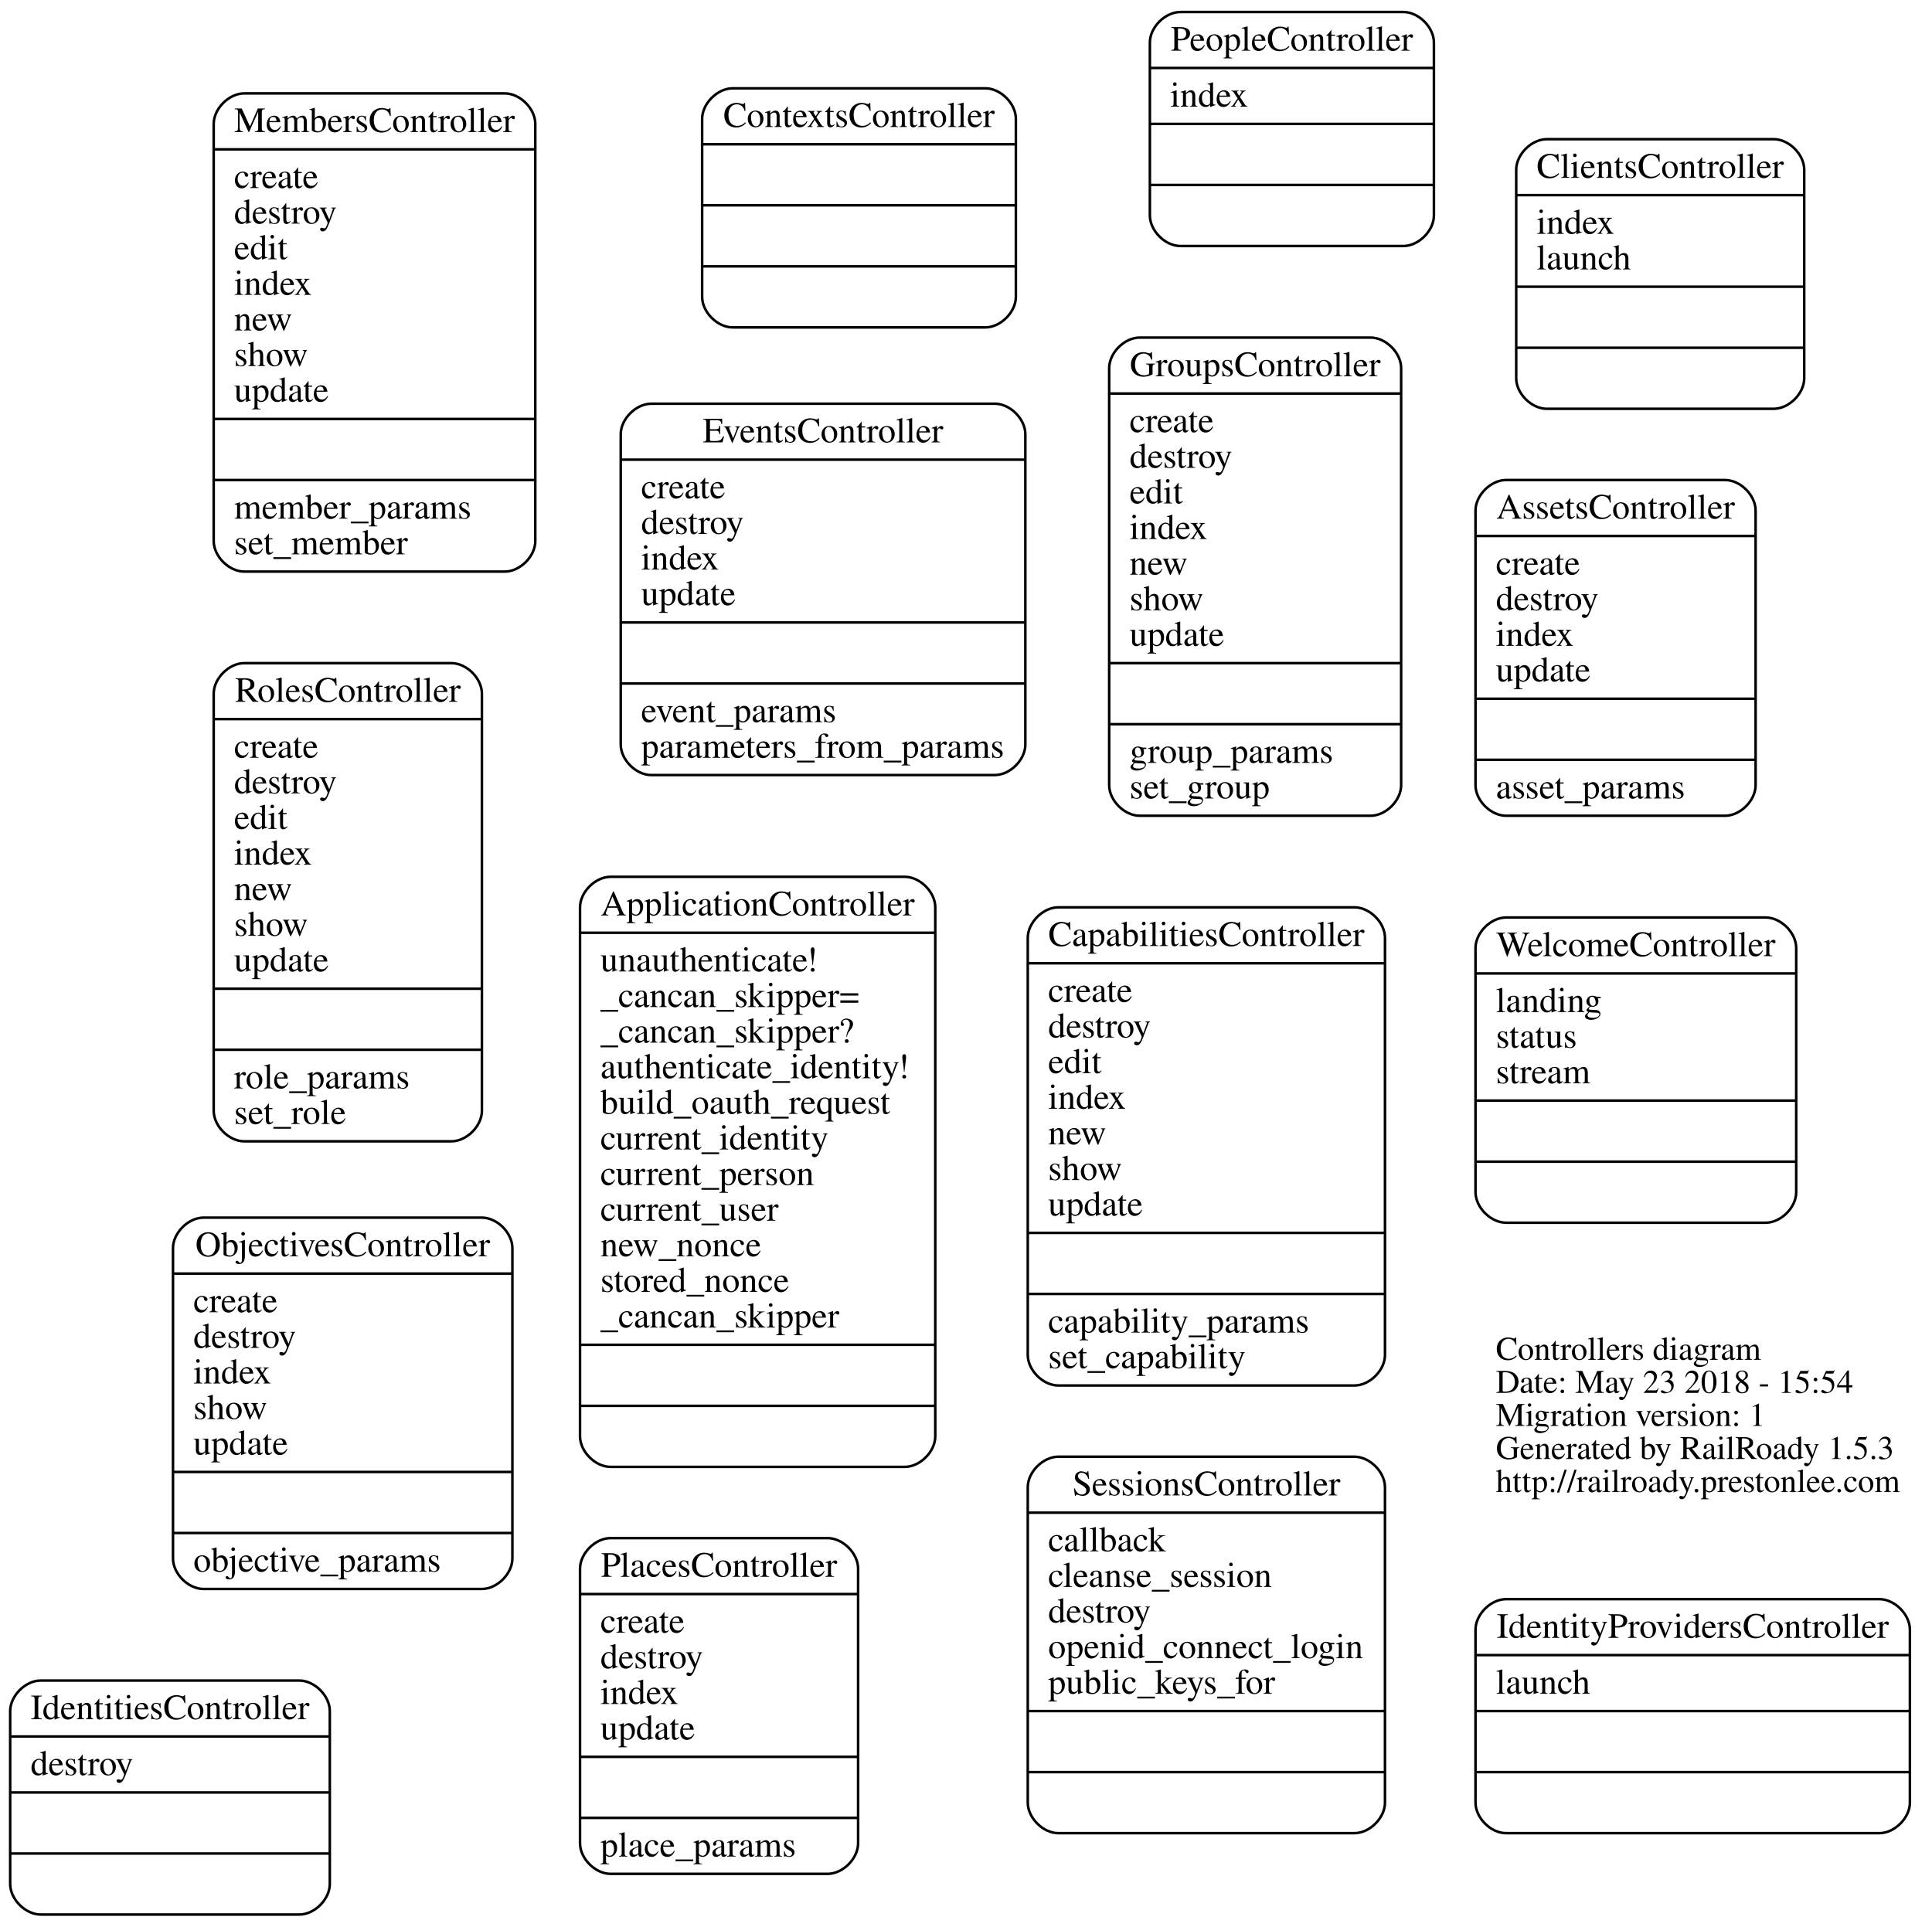
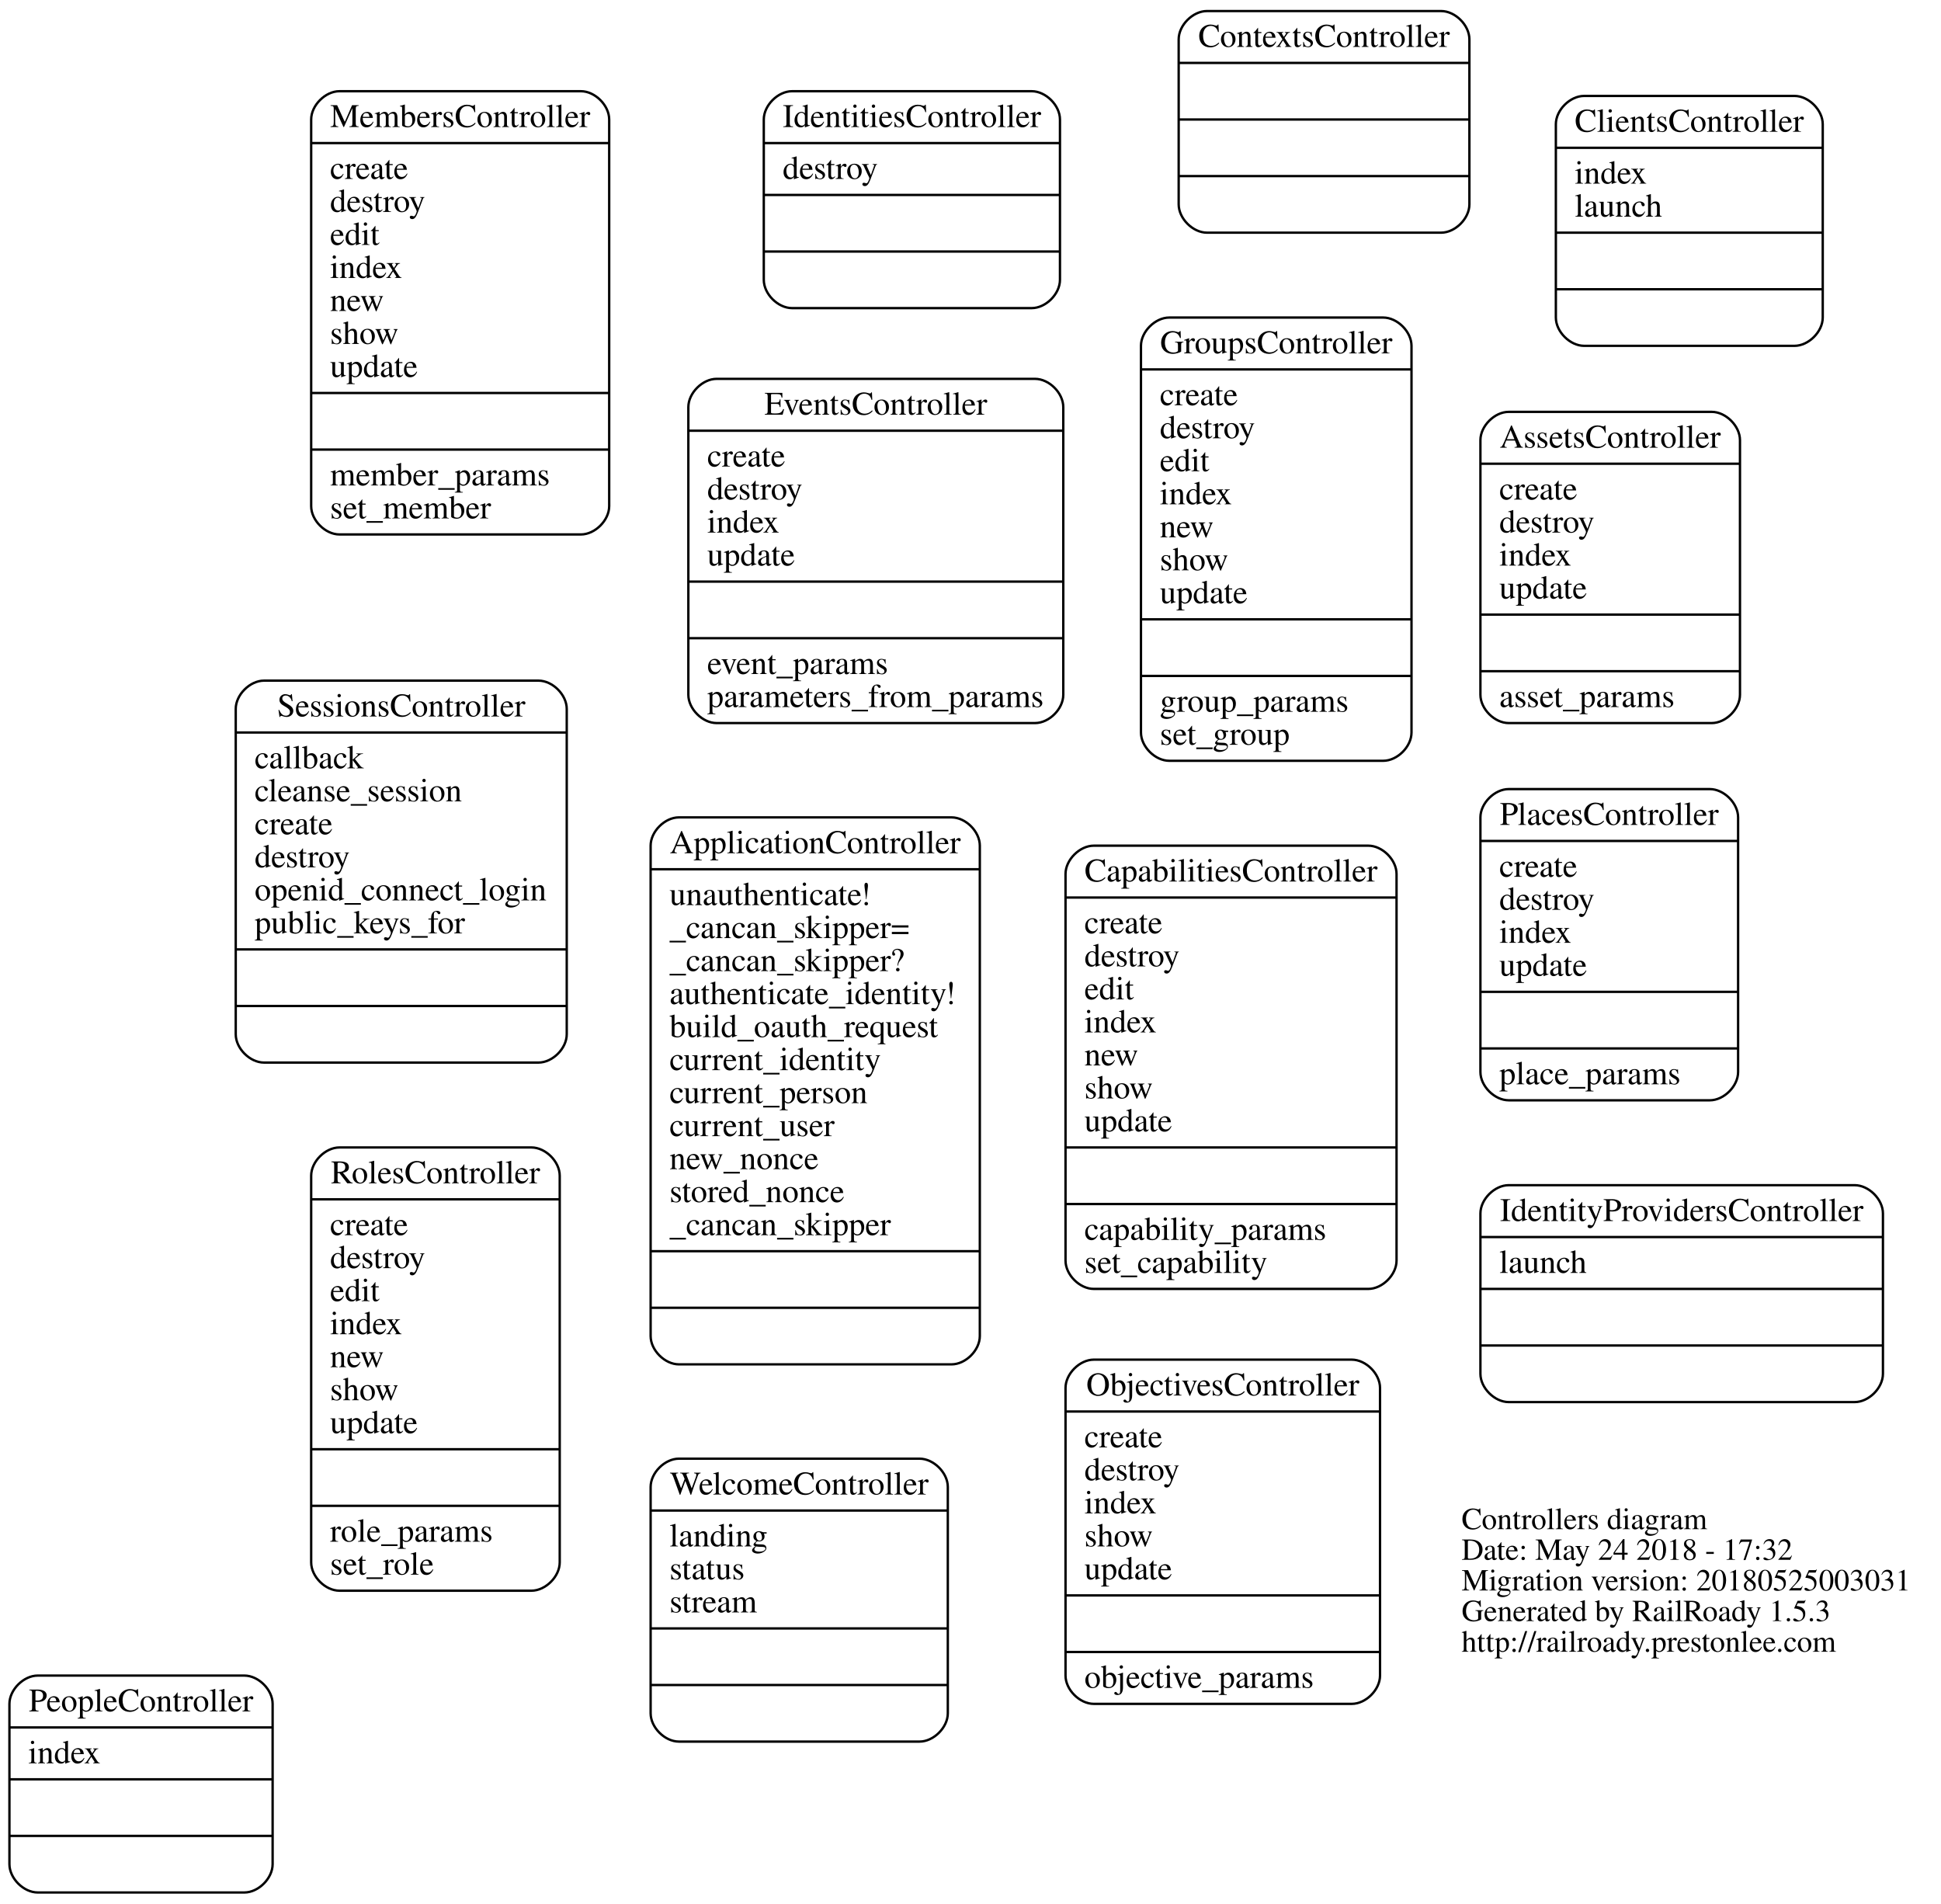
- <svg xmlns="http://www.w3.org/2000/svg" width="759pt" height="757pt" viewBox="0.00 0.00 759.44 757.00">
-   <g id="graph0" class="graph" transform="scale(1 1) rotate(0) translate(4 753)">
-     <polygon fill="transparent" stroke="transparent" points="-4,4 -4,-753 755.44,-753 755.44,4 -4,4" />
+ <svg xmlns="http://www.w3.org/2000/svg" width="823pt" height="807pt" viewBox="0.00 0.00 823.38 807.00">
+   <g id="graph0" class="graph" transform="scale(1 1) rotate(0) translate(4 803)">
+     <polygon fill="transparent" stroke="transparent" points="-4,4 -4,-803 819.375,-803 819.375,4 -4,4" />
    <g id="node1" class="node">
-       <text text-anchor="start" x="584" y="-218.6" font-family="Times,serif" font-size="13.00" fill="#000000">Controllers diagram</text>
-       <text text-anchor="start" x="584" y="-205.6" font-family="Times,serif" font-size="13.00" fill="#000000">Date: May 23 2018 - 15:54</text>
-       <text text-anchor="start" x="584" y="-192.6" font-family="Times,serif" font-size="13.00" fill="#000000">Migration version: 1</text>
-       <text text-anchor="start" x="584" y="-179.6" font-family="Times,serif" font-size="13.00" fill="#000000">Generated by RailRoady 1.5.3</text>
-       <text text-anchor="start" x="584" y="-166.6" font-family="Times,serif" font-size="13.00" fill="#000000">http://railroady.prestonlee.com</text>
+       <text text-anchor="start" x="616" y="-154.6" font-family="Times,serif" font-size="13.00" fill="#000000">Controllers diagram</text>
+       <text text-anchor="start" x="616" y="-141.6" font-family="Times,serif" font-size="13.00" fill="#000000">Date: May 24 2018 - 17:32</text>
+       <text text-anchor="start" x="616" y="-128.6" font-family="Times,serif" font-size="13.00" fill="#000000">Migration version: 20180525003031</text>
+       <text text-anchor="start" x="616" y="-115.6" font-family="Times,serif" font-size="13.00" fill="#000000">Generated by RailRoady 1.5.3</text>
+       <text text-anchor="start" x="616" y="-102.6" font-family="Times,serif" font-size="13.00" fill="#000000">http://railroady.prestonlee.com</text>
    </g>
    <g id="node2" class="node">
-       <path fill="none" stroke="#000000" d="M236,-176.5C236,-176.5 351.642,-176.5 351.642,-176.5 357.642,-176.5 363.642,-182.5 363.642,-188.5 363.642,-188.5 363.642,-396.5 363.642,-396.5 363.642,-402.5 357.642,-408.5 351.642,-408.5 351.642,-408.5 236,-408.5 236,-408.5 230,-408.5 224,-402.5 224,-396.5 224,-396.5 224,-188.5 224,-188.5 224,-182.5 230,-176.5 236,-176.5" />
-       <text text-anchor="middle" x="293.821" y="-393.3" font-family="Times,serif" font-size="14.00" fill="#000000">ApplicationController</text>
-       <polyline fill="none" stroke="#000000" points="224,-386.5 363.642,-386.5 " />
-       <text text-anchor="start" x="232" y="-371.3" font-family="Times,serif" font-size="14.00" fill="#000000">unauthenticate!</text>
-       <text text-anchor="start" x="232" y="-357.3" font-family="Times,serif" font-size="14.00" fill="#000000">_cancan_skipper=</text>
-       <text text-anchor="start" x="232" y="-343.3" font-family="Times,serif" font-size="14.00" fill="#000000">_cancan_skipper?</text>
-       <text text-anchor="start" x="232" y="-329.3" font-family="Times,serif" font-size="14.00" fill="#000000">authenticate_identity!</text>
-       <text text-anchor="start" x="232" y="-315.3" font-family="Times,serif" font-size="14.00" fill="#000000">build_oauth_request</text>
-       <text text-anchor="start" x="232" y="-301.3" font-family="Times,serif" font-size="14.00" fill="#000000">current_identity</text>
-       <text text-anchor="start" x="232" y="-287.3" font-family="Times,serif" font-size="14.00" fill="#000000">current_person</text>
-       <text text-anchor="start" x="232" y="-273.3" font-family="Times,serif" font-size="14.00" fill="#000000">current_user</text>
-       <text text-anchor="start" x="232" y="-259.3" font-family="Times,serif" font-size="14.00" fill="#000000">new_nonce</text>
-       <text text-anchor="start" x="232" y="-245.3" font-family="Times,serif" font-size="14.00" fill="#000000">stored_nonce</text>
-       <text text-anchor="start" x="232" y="-231.3" font-family="Times,serif" font-size="14.00" fill="#000000">_cancan_skipper</text>
-       <polyline fill="none" stroke="#000000" points="224,-224.5 363.642,-224.5 " />
-       <polyline fill="none" stroke="#000000" points="224,-200.5 363.642,-200.5 " />
+       <path fill="none" stroke="#000000" d="M284,-224.5C284,-224.5 399.642,-224.5 399.642,-224.5 405.642,-224.5 411.642,-230.5 411.642,-236.5 411.642,-236.5 411.642,-444.5 411.642,-444.5 411.642,-450.5 405.642,-456.5 399.642,-456.5 399.642,-456.5 284,-456.5 284,-456.5 278,-456.5 272,-450.5 272,-444.5 272,-444.5 272,-236.5 272,-236.5 272,-230.5 278,-224.5 284,-224.5" />
+       <text text-anchor="middle" x="341.821" y="-441.3" font-family="Times,serif" font-size="14.00" fill="#000000">ApplicationController</text>
+       <polyline fill="none" stroke="#000000" points="272,-434.5 411.642,-434.5 " />
+       <text text-anchor="start" x="280" y="-419.3" font-family="Times,serif" font-size="14.00" fill="#000000">unauthenticate!</text>
+       <text text-anchor="start" x="280" y="-405.3" font-family="Times,serif" font-size="14.00" fill="#000000">_cancan_skipper=</text>
+       <text text-anchor="start" x="280" y="-391.3" font-family="Times,serif" font-size="14.00" fill="#000000">_cancan_skipper?</text>
+       <text text-anchor="start" x="280" y="-377.3" font-family="Times,serif" font-size="14.00" fill="#000000">authenticate_identity!</text>
+       <text text-anchor="start" x="280" y="-363.3" font-family="Times,serif" font-size="14.00" fill="#000000">build_oauth_request</text>
+       <text text-anchor="start" x="280" y="-349.3" font-family="Times,serif" font-size="14.00" fill="#000000">current_identity</text>
+       <text text-anchor="start" x="280" y="-335.3" font-family="Times,serif" font-size="14.00" fill="#000000">current_person</text>
+       <text text-anchor="start" x="280" y="-321.3" font-family="Times,serif" font-size="14.00" fill="#000000">current_user</text>
+       <text text-anchor="start" x="280" y="-307.3" font-family="Times,serif" font-size="14.00" fill="#000000">new_nonce</text>
+       <text text-anchor="start" x="280" y="-293.3" font-family="Times,serif" font-size="14.00" fill="#000000">stored_nonce</text>
+       <text text-anchor="start" x="280" y="-279.3" font-family="Times,serif" font-size="14.00" fill="#000000">_cancan_skipper</text>
+       <polyline fill="none" stroke="#000000" points="272,-272.5 411.642,-272.5 " />
+       <polyline fill="none" stroke="#000000" points="272,-248.5 411.642,-248.5 " />
    </g>
    <g id="node3" class="node">
-       <path fill="none" stroke="#000000" d="M252,-448.5C252,-448.5 387.049,-448.5 387.049,-448.5 393.049,-448.5 399.049,-454.5 399.049,-460.5 399.049,-460.5 399.049,-582.5 399.049,-582.5 399.049,-588.5 393.049,-594.5 387.049,-594.5 387.049,-594.5 252,-594.5 252,-594.5 246,-594.5 240,-588.5 240,-582.5 240,-582.5 240,-460.5 240,-460.5 240,-454.5 246,-448.5 252,-448.5" />
-       <text text-anchor="middle" x="319.524" y="-579.3" font-family="Times,serif" font-size="14.00" fill="#000000">EventsController</text>
-       <polyline fill="none" stroke="#000000" points="240,-572.5 399.049,-572.5 " />
-       <text text-anchor="start" x="248" y="-557.3" font-family="Times,serif" font-size="14.00" fill="#000000">create</text>
-       <text text-anchor="start" x="248" y="-543.3" font-family="Times,serif" font-size="14.00" fill="#000000">destroy</text>
-       <text text-anchor="start" x="248" y="-529.3" font-family="Times,serif" font-size="14.00" fill="#000000">index</text>
-       <text text-anchor="start" x="248" y="-515.3" font-family="Times,serif" font-size="14.00" fill="#000000">update</text>
-       <polyline fill="none" stroke="#000000" points="240,-508.5 399.049,-508.5 " />
-       <polyline fill="none" stroke="#000000" points="240,-484.5 399.049,-484.5 " />
-       <text text-anchor="start" x="248" y="-469.3" font-family="Times,serif" font-size="14.00" fill="#000000">event_params</text>
-       <text text-anchor="start" x="248" y="-455.3" font-family="Times,serif" font-size="14.00" fill="#000000">parameters_from_params</text>
+       <path fill="none" stroke="#000000" d="M300,-496.5C300,-496.5 435.049,-496.5 435.049,-496.5 441.049,-496.5 447.049,-502.5 447.049,-508.5 447.049,-508.5 447.049,-630.5 447.049,-630.5 447.049,-636.5 441.049,-642.5 435.049,-642.5 435.049,-642.5 300,-642.5 300,-642.5 294,-642.5 288,-636.5 288,-630.5 288,-630.5 288,-508.5 288,-508.5 288,-502.5 294,-496.5 300,-496.5" />
+       <text text-anchor="middle" x="367.524" y="-627.3" font-family="Times,serif" font-size="14.00" fill="#000000">EventsController</text>
+       <polyline fill="none" stroke="#000000" points="288,-620.5 447.049,-620.5 " />
+       <text text-anchor="start" x="296" y="-605.3" font-family="Times,serif" font-size="14.00" fill="#000000">create</text>
+       <text text-anchor="start" x="296" y="-591.3" font-family="Times,serif" font-size="14.00" fill="#000000">destroy</text>
+       <text text-anchor="start" x="296" y="-577.3" font-family="Times,serif" font-size="14.00" fill="#000000">index</text>
+       <text text-anchor="start" x="296" y="-563.3" font-family="Times,serif" font-size="14.00" fill="#000000">update</text>
+       <polyline fill="none" stroke="#000000" points="288,-556.5 447.049,-556.5 " />
+       <polyline fill="none" stroke="#000000" points="288,-532.5 447.049,-532.5 " />
+       <text text-anchor="start" x="296" y="-517.3" font-family="Times,serif" font-size="14.00" fill="#000000">event_params</text>
+       <text text-anchor="start" x="296" y="-503.3" font-family="Times,serif" font-size="14.00" fill="#000000">parameters_from_params</text>
    </g>
    <g id="node4" class="node">
-       <path fill="none" stroke="#000000" d="M460,-656.5C460,-656.5 547.648,-656.5 547.648,-656.5 553.648,-656.5 559.648,-662.5 559.648,-668.5 559.648,-668.5 559.648,-736.5 559.648,-736.5 559.648,-742.5 553.648,-748.5 547.648,-748.5 547.648,-748.5 460,-748.5 460,-748.5 454,-748.5 448,-742.5 448,-736.5 448,-736.5 448,-668.5 448,-668.5 448,-662.5 454,-656.5 460,-656.5" />
-       <text text-anchor="middle" x="503.824" y="-733.3" font-family="Times,serif" font-size="14.00" fill="#000000">PeopleController</text>
-       <polyline fill="none" stroke="#000000" points="448,-726.5 559.648,-726.5 " />
-       <text text-anchor="start" x="456" y="-711.3" font-family="Times,serif" font-size="14.00" fill="#000000">index</text>
-       <polyline fill="none" stroke="#000000" points="448,-704.5 559.648,-704.5 " />
-       <polyline fill="none" stroke="#000000" points="448,-680.5 559.648,-680.5 " />
+       <path fill="none" stroke="#000000" d="M12,-.5C12,-.5 99.648,-.5 99.648,-.5 105.648,-.5 111.648,-6.5 111.648,-12.5 111.648,-12.5 111.648,-80.5 111.648,-80.5 111.648,-86.5 105.648,-92.5 99.648,-92.5 99.648,-92.5 12,-92.5 12,-92.5 6,-92.5 0,-86.5 0,-80.5 0,-80.5 0,-12.5 0,-12.5 0,-6.5 6,-.5 12,-.5" />
+       <text text-anchor="middle" x="55.824" y="-77.3" font-family="Times,serif" font-size="14.00" fill="#000000">PeopleController</text>
+       <polyline fill="none" stroke="#000000" points="0,-70.5 111.648,-70.5 " />
+       <text text-anchor="start" x="8" y="-55.3" font-family="Times,serif" font-size="14.00" fill="#000000">index</text>
+       <polyline fill="none" stroke="#000000" points="0,-48.5 111.648,-48.5 " />
+       <polyline fill="none" stroke="#000000" points="0,-24.5 111.648,-24.5 " />
    </g>
    <g id="node5" class="node">
-       <path fill="none" stroke="#000000" d="M604,-592.5C604,-592.5 693.214,-592.5 693.214,-592.5 699.214,-592.5 705.214,-598.5 705.214,-604.5 705.214,-604.5 705.214,-686.5 705.214,-686.5 705.214,-692.5 699.214,-698.5 693.214,-698.5 693.214,-698.5 604,-698.5 604,-698.5 598,-698.5 592,-692.5 592,-686.5 592,-686.5 592,-604.5 592,-604.5 592,-598.5 598,-592.5 604,-592.5" />
-       <text text-anchor="middle" x="648.607" y="-683.3" font-family="Times,serif" font-size="14.00" fill="#000000">ClientsController</text>
-       <polyline fill="none" stroke="#000000" points="592,-676.5 705.214,-676.5 " />
-       <text text-anchor="start" x="600" y="-661.3" font-family="Times,serif" font-size="14.00" fill="#000000">index</text>
-       <text text-anchor="start" x="600" y="-647.3" font-family="Times,serif" font-size="14.00" fill="#000000">launch</text>
-       <polyline fill="none" stroke="#000000" points="592,-640.5 705.214,-640.5 " />
-       <polyline fill="none" stroke="#000000" points="592,-616.5 705.214,-616.5 " />
+       <path fill="none" stroke="#000000" d="M668,-656.5C668,-656.5 757.214,-656.5 757.214,-656.5 763.214,-656.5 769.214,-662.5 769.214,-668.5 769.214,-668.5 769.214,-750.5 769.214,-750.5 769.214,-756.5 763.214,-762.5 757.214,-762.5 757.214,-762.5 668,-762.5 668,-762.5 662,-762.5 656,-756.5 656,-750.5 656,-750.5 656,-668.5 656,-668.5 656,-662.5 662,-656.5 668,-656.5" />
+       <text text-anchor="middle" x="712.607" y="-747.3" font-family="Times,serif" font-size="14.00" fill="#000000">ClientsController</text>
+       <polyline fill="none" stroke="#000000" points="656,-740.5 769.214,-740.5 " />
+       <text text-anchor="start" x="664" y="-725.3" font-family="Times,serif" font-size="14.00" fill="#000000">index</text>
+       <text text-anchor="start" x="664" y="-711.3" font-family="Times,serif" font-size="14.00" fill="#000000">launch</text>
+       <polyline fill="none" stroke="#000000" points="656,-704.5 769.214,-704.5 " />
+       <polyline fill="none" stroke="#000000" points="656,-680.5 769.214,-680.5 " />
    </g>
    <g id="node6" class="node">
-       <path fill="none" stroke="#000000" d="M284,-624.5C284,-624.5 383.324,-624.5 383.324,-624.5 389.324,-624.5 395.324,-630.5 395.324,-636.5 395.324,-636.5 395.324,-706.5 395.324,-706.5 395.324,-712.5 389.324,-718.5 383.324,-718.5 383.324,-718.5 284,-718.5 284,-718.5 278,-718.5 272,-712.5 272,-706.5 272,-706.5 272,-636.5 272,-636.5 272,-630.5 278,-624.5 284,-624.5" />
-       <text text-anchor="middle" x="333.662" y="-703.3" font-family="Times,serif" font-size="14.00" fill="#000000">ContextsController</text>
-       <polyline fill="none" stroke="#000000" points="272,-696.5 395.324,-696.5 " />
-       <polyline fill="none" stroke="#000000" points="272,-672.5 395.324,-672.5 " />
-       <polyline fill="none" stroke="#000000" points="272,-648.5 395.324,-648.5 " />
+       <path fill="none" stroke="#000000" d="M508,-704.5C508,-704.5 607.324,-704.5 607.324,-704.5 613.324,-704.5 619.324,-710.5 619.324,-716.5 619.324,-716.5 619.324,-786.5 619.324,-786.5 619.324,-792.5 613.324,-798.5 607.324,-798.5 607.324,-798.5 508,-798.5 508,-798.5 502,-798.5 496,-792.5 496,-786.5 496,-786.5 496,-716.5 496,-716.5 496,-710.5 502,-704.5 508,-704.5" />
+       <text text-anchor="middle" x="557.662" y="-783.3" font-family="Times,serif" font-size="14.00" fill="#000000">ContextsController</text>
+       <polyline fill="none" stroke="#000000" points="496,-776.5 619.324,-776.5 " />
+       <polyline fill="none" stroke="#000000" points="496,-752.5 619.324,-752.5 " />
+       <polyline fill="none" stroke="#000000" points="496,-728.5 619.324,-728.5 " />
    </g>
    <g id="node7" class="node">
-       <path fill="none" stroke="#000000" d="M76,-128.5C76,-128.5 185.414,-128.5 185.414,-128.5 191.414,-128.5 197.414,-134.5 197.414,-140.5 197.414,-140.5 197.414,-262.5 197.414,-262.5 197.414,-268.5 191.414,-274.5 185.414,-274.5 185.414,-274.5 76,-274.5 76,-274.5 70,-274.5 64,-268.5 64,-262.5 64,-262.5 64,-140.5 64,-140.5 64,-134.5 70,-128.5 76,-128.5" />
-       <text text-anchor="middle" x="130.707" y="-259.3" font-family="Times,serif" font-size="14.00" fill="#000000">ObjectivesController</text>
-       <polyline fill="none" stroke="#000000" points="64,-252.5 197.414,-252.5 " />
-       <text text-anchor="start" x="72" y="-237.3" font-family="Times,serif" font-size="14.00" fill="#000000">create</text>
-       <text text-anchor="start" x="72" y="-223.3" font-family="Times,serif" font-size="14.00" fill="#000000">destroy</text>
-       <text text-anchor="start" x="72" y="-209.3" font-family="Times,serif" font-size="14.00" fill="#000000">index</text>
-       <text text-anchor="start" x="72" y="-195.3" font-family="Times,serif" font-size="14.00" fill="#000000">show</text>
-       <text text-anchor="start" x="72" y="-181.3" font-family="Times,serif" font-size="14.00" fill="#000000">update</text>
-       <polyline fill="none" stroke="#000000" points="64,-174.5 197.414,-174.5 " />
-       <polyline fill="none" stroke="#000000" points="64,-150.5 197.414,-150.5 " />
-       <text text-anchor="start" x="72" y="-135.3" font-family="Times,serif" font-size="14.00" fill="#000000">objective_params</text>
+       <path fill="none" stroke="#000000" d="M460,-80.5C460,-80.5 569.414,-80.5 569.414,-80.5 575.414,-80.5 581.414,-86.5 581.414,-92.5 581.414,-92.5 581.414,-214.5 581.414,-214.5 581.414,-220.5 575.414,-226.5 569.414,-226.5 569.414,-226.5 460,-226.5 460,-226.5 454,-226.5 448,-220.5 448,-214.5 448,-214.5 448,-92.5 448,-92.5 448,-86.5 454,-80.5 460,-80.5" />
+       <text text-anchor="middle" x="514.707" y="-211.3" font-family="Times,serif" font-size="14.00" fill="#000000">ObjectivesController</text>
+       <polyline fill="none" stroke="#000000" points="448,-204.5 581.414,-204.5 " />
+       <text text-anchor="start" x="456" y="-189.3" font-family="Times,serif" font-size="14.00" fill="#000000">create</text>
+       <text text-anchor="start" x="456" y="-175.3" font-family="Times,serif" font-size="14.00" fill="#000000">destroy</text>
+       <text text-anchor="start" x="456" y="-161.3" font-family="Times,serif" font-size="14.00" fill="#000000">index</text>
+       <text text-anchor="start" x="456" y="-147.3" font-family="Times,serif" font-size="14.00" fill="#000000">show</text>
+       <text text-anchor="start" x="456" y="-133.3" font-family="Times,serif" font-size="14.00" fill="#000000">update</text>
+       <polyline fill="none" stroke="#000000" points="448,-126.5 581.414,-126.5 " />
+       <polyline fill="none" stroke="#000000" points="448,-102.5 581.414,-102.5 " />
+       <text text-anchor="start" x="456" y="-87.3" font-family="Times,serif" font-size="14.00" fill="#000000">objective_params</text>
    </g>
    <g id="node8" class="node">
-       <path fill="none" stroke="#000000" d="M236,-16.5C236,-16.5 321.31,-16.5 321.31,-16.5 327.31,-16.5 333.31,-22.5 333.31,-28.5 333.31,-28.5 333.31,-136.5 333.31,-136.5 333.31,-142.5 327.31,-148.5 321.31,-148.5 321.31,-148.5 236,-148.5 236,-148.5 230,-148.5 224,-142.5 224,-136.5 224,-136.5 224,-28.5 224,-28.5 224,-22.5 230,-16.5 236,-16.5" />
-       <text text-anchor="middle" x="278.655" y="-133.3" font-family="Times,serif" font-size="14.00" fill="#000000">PlacesController</text>
-       <polyline fill="none" stroke="#000000" points="224,-126.5 333.31,-126.5 " />
-       <text text-anchor="start" x="232" y="-111.3" font-family="Times,serif" font-size="14.00" fill="#000000">create</text>
-       <text text-anchor="start" x="232" y="-97.3" font-family="Times,serif" font-size="14.00" fill="#000000">destroy</text>
-       <text text-anchor="start" x="232" y="-83.3" font-family="Times,serif" font-size="14.00" fill="#000000">index</text>
-       <text text-anchor="start" x="232" y="-69.3" font-family="Times,serif" font-size="14.00" fill="#000000">update</text>
-       <polyline fill="none" stroke="#000000" points="224,-62.5 333.31,-62.5 " />
-       <polyline fill="none" stroke="#000000" points="224,-38.5 333.31,-38.5 " />
-       <text text-anchor="start" x="232" y="-23.3" font-family="Times,serif" font-size="14.00" fill="#000000">place_params</text>
+       <path fill="none" stroke="#000000" d="M636,-336.5C636,-336.5 721.311,-336.5 721.311,-336.5 727.311,-336.5 733.311,-342.5 733.311,-348.5 733.311,-348.5 733.311,-456.5 733.311,-456.5 733.311,-462.5 727.311,-468.5 721.311,-468.5 721.311,-468.5 636,-468.5 636,-468.5 630,-468.5 624,-462.5 624,-456.5 624,-456.5 624,-348.5 624,-348.5 624,-342.5 630,-336.5 636,-336.5" />
+       <text text-anchor="middle" x="678.655" y="-453.3" font-family="Times,serif" font-size="14.00" fill="#000000">PlacesController</text>
+       <polyline fill="none" stroke="#000000" points="624,-446.5 733.311,-446.5 " />
+       <text text-anchor="start" x="632" y="-431.3" font-family="Times,serif" font-size="14.00" fill="#000000">create</text>
+       <text text-anchor="start" x="632" y="-417.3" font-family="Times,serif" font-size="14.00" fill="#000000">destroy</text>
+       <text text-anchor="start" x="632" y="-403.3" font-family="Times,serif" font-size="14.00" fill="#000000">index</text>
+       <text text-anchor="start" x="632" y="-389.3" font-family="Times,serif" font-size="14.00" fill="#000000">update</text>
+       <polyline fill="none" stroke="#000000" points="624,-382.5 733.311,-382.5 " />
+       <polyline fill="none" stroke="#000000" points="624,-358.5 733.311,-358.5 " />
+       <text text-anchor="start" x="632" y="-343.3" font-family="Times,serif" font-size="14.00" fill="#000000">place_params</text>
    </g>
    <g id="node9" class="node">
-       <path fill="none" stroke="#000000" d="M444,-432.5C444,-432.5 534.766,-432.5 534.766,-432.5 540.766,-432.5 546.766,-438.5 546.766,-444.5 546.766,-444.5 546.766,-608.5 546.766,-608.5 546.766,-614.5 540.766,-620.5 534.766,-620.5 534.766,-620.5 444,-620.5 444,-620.5 438,-620.5 432,-614.5 432,-608.5 432,-608.5 432,-444.5 432,-444.5 432,-438.5 438,-432.5 444,-432.5" />
-       <text text-anchor="middle" x="489.383" y="-605.3" font-family="Times,serif" font-size="14.00" fill="#000000">GroupsController</text>
-       <polyline fill="none" stroke="#000000" points="432,-598.5 546.766,-598.5 " />
-       <text text-anchor="start" x="440" y="-583.3" font-family="Times,serif" font-size="14.00" fill="#000000">create</text>
-       <text text-anchor="start" x="440" y="-569.3" font-family="Times,serif" font-size="14.00" fill="#000000">destroy</text>
-       <text text-anchor="start" x="440" y="-555.3" font-family="Times,serif" font-size="14.00" fill="#000000">edit</text>
-       <text text-anchor="start" x="440" y="-541.3" font-family="Times,serif" font-size="14.00" fill="#000000">index</text>
-       <text text-anchor="start" x="440" y="-527.3" font-family="Times,serif" font-size="14.00" fill="#000000">new</text>
-       <text text-anchor="start" x="440" y="-513.3" font-family="Times,serif" font-size="14.00" fill="#000000">show</text>
-       <text text-anchor="start" x="440" y="-499.3" font-family="Times,serif" font-size="14.00" fill="#000000">update</text>
-       <polyline fill="none" stroke="#000000" points="432,-492.5 546.766,-492.5 " />
-       <polyline fill="none" stroke="#000000" points="432,-468.5 546.766,-468.5 " />
-       <text text-anchor="start" x="440" y="-453.3" font-family="Times,serif" font-size="14.00" fill="#000000">group_params</text>
-       <text text-anchor="start" x="440" y="-439.3" font-family="Times,serif" font-size="14.00" fill="#000000">set_group</text>
+       <path fill="none" stroke="#000000" d="M492,-480.5C492,-480.5 582.766,-480.5 582.766,-480.5 588.766,-480.5 594.766,-486.5 594.766,-492.5 594.766,-492.5 594.766,-656.5 594.766,-656.5 594.766,-662.5 588.766,-668.5 582.766,-668.5 582.766,-668.5 492,-668.5 492,-668.5 486,-668.5 480,-662.5 480,-656.5 480,-656.5 480,-492.5 480,-492.5 480,-486.5 486,-480.5 492,-480.5" />
+       <text text-anchor="middle" x="537.383" y="-653.3" font-family="Times,serif" font-size="14.00" fill="#000000">GroupsController</text>
+       <polyline fill="none" stroke="#000000" points="480,-646.5 594.766,-646.5 " />
+       <text text-anchor="start" x="488" y="-631.3" font-family="Times,serif" font-size="14.00" fill="#000000">create</text>
+       <text text-anchor="start" x="488" y="-617.3" font-family="Times,serif" font-size="14.00" fill="#000000">destroy</text>
+       <text text-anchor="start" x="488" y="-603.3" font-family="Times,serif" font-size="14.00" fill="#000000">edit</text>
+       <text text-anchor="start" x="488" y="-589.3" font-family="Times,serif" font-size="14.00" fill="#000000">index</text>
+       <text text-anchor="start" x="488" y="-575.3" font-family="Times,serif" font-size="14.00" fill="#000000">new</text>
+       <text text-anchor="start" x="488" y="-561.3" font-family="Times,serif" font-size="14.00" fill="#000000">show</text>
+       <text text-anchor="start" x="488" y="-547.3" font-family="Times,serif" font-size="14.00" fill="#000000">update</text>
+       <polyline fill="none" stroke="#000000" points="480,-540.5 594.766,-540.5 " />
+       <polyline fill="none" stroke="#000000" points="480,-516.5 594.766,-516.5 " />
+       <text text-anchor="start" x="488" y="-501.3" font-family="Times,serif" font-size="14.00" fill="#000000">group_params</text>
+       <text text-anchor="start" x="488" y="-487.3" font-family="Times,serif" font-size="14.00" fill="#000000">set_group</text>
    </g>
    <g id="node10" class="node">
-       <path fill="none" stroke="#000000" d="M588,-32.5C588,-32.5 734.752,-32.5 734.752,-32.5 740.752,-32.5 746.752,-38.5 746.752,-44.5 746.752,-44.5 746.752,-112.5 746.752,-112.5 746.752,-118.5 740.752,-124.5 734.752,-124.5 734.752,-124.5 588,-124.5 588,-124.5 582,-124.5 576,-118.5 576,-112.5 576,-112.5 576,-44.5 576,-44.5 576,-38.5 582,-32.5 588,-32.5" />
-       <text text-anchor="middle" x="661.376" y="-109.3" font-family="Times,serif" font-size="14.00" fill="#000000">IdentityProvidersController</text>
-       <polyline fill="none" stroke="#000000" points="576,-102.5 746.752,-102.5 " />
-       <text text-anchor="start" x="584" y="-87.3" font-family="Times,serif" font-size="14.00" fill="#000000">launch</text>
-       <polyline fill="none" stroke="#000000" points="576,-80.5 746.752,-80.5 " />
-       <polyline fill="none" stroke="#000000" points="576,-56.5 746.752,-56.5 " />
+       <path fill="none" stroke="#000000" d="M636,-208.5C636,-208.5 782.752,-208.5 782.752,-208.5 788.752,-208.5 794.752,-214.5 794.752,-220.5 794.752,-220.5 794.752,-288.5 794.752,-288.5 794.752,-294.5 788.752,-300.5 782.752,-300.5 782.752,-300.5 636,-300.5 636,-300.5 630,-300.5 624,-294.5 624,-288.5 624,-288.5 624,-220.5 624,-220.5 624,-214.5 630,-208.5 636,-208.5" />
+       <text text-anchor="middle" x="709.376" y="-285.3" font-family="Times,serif" font-size="14.00" fill="#000000">IdentityProvidersController</text>
+       <polyline fill="none" stroke="#000000" points="624,-278.5 794.752,-278.5 " />
+       <text text-anchor="start" x="632" y="-263.3" font-family="Times,serif" font-size="14.00" fill="#000000">launch</text>
+       <polyline fill="none" stroke="#000000" points="624,-256.5 794.752,-256.5 " />
+       <polyline fill="none" stroke="#000000" points="624,-232.5 794.752,-232.5 " />
    </g>
    <g id="node11" class="node">
-       <path fill="none" stroke="#000000" d="M412,-32.5C412,-32.5 528.414,-32.5 528.414,-32.5 534.414,-32.5 540.414,-38.5 540.414,-44.5 540.414,-44.5 540.414,-168.5 540.414,-168.5 540.414,-174.5 534.414,-180.5 528.414,-180.5 528.414,-180.5 412,-180.5 412,-180.5 406,-180.5 400,-174.5 400,-168.5 400,-168.5 400,-44.5 400,-44.5 400,-38.5 406,-32.5 412,-32.5" />
-       <text text-anchor="middle" x="470.207" y="-165.3" font-family="Times,serif" font-size="14.00" fill="#000000">SessionsController</text>
-       <polyline fill="none" stroke="#000000" points="400,-158.5 540.414,-158.5 " />
-       <text text-anchor="start" x="408" y="-143.3" font-family="Times,serif" font-size="14.00" fill="#000000">callback</text>
-       <text text-anchor="start" x="408" y="-129.3" font-family="Times,serif" font-size="14.00" fill="#000000">cleanse_session</text>
-       <text text-anchor="start" x="408" y="-115.3" font-family="Times,serif" font-size="14.00" fill="#000000">destroy</text>
-       <text text-anchor="start" x="408" y="-101.3" font-family="Times,serif" font-size="14.00" fill="#000000">openid_connect_login</text>
-       <text text-anchor="start" x="408" y="-87.3" font-family="Times,serif" font-size="14.00" fill="#000000">public_keys_for</text>
-       <polyline fill="none" stroke="#000000" points="400,-80.5 540.414,-80.5 " />
-       <polyline fill="none" stroke="#000000" points="400,-56.5 540.414,-56.5 " />
+       <path fill="none" stroke="#000000" d="M108,-352.5C108,-352.5 224.414,-352.5 224.414,-352.5 230.414,-352.5 236.414,-358.5 236.414,-364.5 236.414,-364.5 236.414,-502.5 236.414,-502.5 236.414,-508.5 230.414,-514.5 224.414,-514.5 224.414,-514.5 108,-514.5 108,-514.5 102,-514.5 96,-508.5 96,-502.5 96,-502.5 96,-364.5 96,-364.5 96,-358.5 102,-352.5 108,-352.5" />
+       <text text-anchor="middle" x="166.207" y="-499.3" font-family="Times,serif" font-size="14.00" fill="#000000">SessionsController</text>
+       <polyline fill="none" stroke="#000000" points="96,-492.5 236.414,-492.5 " />
+       <text text-anchor="start" x="104" y="-477.3" font-family="Times,serif" font-size="14.00" fill="#000000">callback</text>
+       <text text-anchor="start" x="104" y="-463.3" font-family="Times,serif" font-size="14.00" fill="#000000">cleanse_session</text>
+       <text text-anchor="start" x="104" y="-449.3" font-family="Times,serif" font-size="14.00" fill="#000000">create</text>
+       <text text-anchor="start" x="104" y="-435.3" font-family="Times,serif" font-size="14.00" fill="#000000">destroy</text>
+       <text text-anchor="start" x="104" y="-421.3" font-family="Times,serif" font-size="14.00" fill="#000000">openid_connect_login</text>
+       <text text-anchor="start" x="104" y="-407.3" font-family="Times,serif" font-size="14.00" fill="#000000">public_keys_for</text>
+       <polyline fill="none" stroke="#000000" points="96,-400.5 236.414,-400.5 " />
+       <polyline fill="none" stroke="#000000" points="96,-376.5 236.414,-376.5 " />
    </g>
    <g id="node12" class="node">
-       <path fill="none" stroke="#000000" d="M588,-272.5C588,-272.5 690.065,-272.5 690.065,-272.5 696.065,-272.5 702.065,-278.5 702.065,-284.5 702.065,-284.5 702.065,-380.5 702.065,-380.5 702.065,-386.5 696.065,-392.5 690.065,-392.5 690.065,-392.5 588,-392.5 588,-392.5 582,-392.5 576,-386.5 576,-380.5 576,-380.5 576,-284.5 576,-284.5 576,-278.5 582,-272.5 588,-272.5" />
-       <text text-anchor="middle" x="639.033" y="-377.3" font-family="Times,serif" font-size="14.00" fill="#000000">WelcomeController</text>
-       <polyline fill="none" stroke="#000000" points="576,-370.5 702.065,-370.5 " />
-       <text text-anchor="start" x="584" y="-355.3" font-family="Times,serif" font-size="14.00" fill="#000000">landing</text>
-       <text text-anchor="start" x="584" y="-341.3" font-family="Times,serif" font-size="14.00" fill="#000000">status</text>
-       <text text-anchor="start" x="584" y="-327.3" font-family="Times,serif" font-size="14.00" fill="#000000">stream</text>
-       <polyline fill="none" stroke="#000000" points="576,-320.5 702.065,-320.5 " />
-       <polyline fill="none" stroke="#000000" points="576,-296.5 702.065,-296.5 " />
+       <path fill="none" stroke="#000000" d="M284,-64.5C284,-64.5 386.065,-64.5 386.065,-64.5 392.065,-64.5 398.065,-70.5 398.065,-76.5 398.065,-76.5 398.065,-172.5 398.065,-172.5 398.065,-178.5 392.065,-184.5 386.065,-184.5 386.065,-184.5 284,-184.5 284,-184.5 278,-184.5 272,-178.5 272,-172.5 272,-172.5 272,-76.5 272,-76.5 272,-70.5 278,-64.5 284,-64.5" />
+       <text text-anchor="middle" x="335.033" y="-169.3" font-family="Times,serif" font-size="14.00" fill="#000000">WelcomeController</text>
+       <polyline fill="none" stroke="#000000" points="272,-162.5 398.065,-162.5 " />
+       <text text-anchor="start" x="280" y="-147.3" font-family="Times,serif" font-size="14.00" fill="#000000">landing</text>
+       <text text-anchor="start" x="280" y="-133.3" font-family="Times,serif" font-size="14.00" fill="#000000">status</text>
+       <text text-anchor="start" x="280" y="-119.3" font-family="Times,serif" font-size="14.00" fill="#000000">stream</text>
+       <polyline fill="none" stroke="#000000" points="272,-112.5 398.065,-112.5 " />
+       <polyline fill="none" stroke="#000000" points="272,-88.5 398.065,-88.5 " />
    </g>
    <g id="node13" class="node">
-       <path fill="none" stroke="#000000" d="M588,-432.5C588,-432.5 674.104,-432.5 674.104,-432.5 680.104,-432.5 686.104,-438.5 686.104,-444.5 686.104,-444.5 686.104,-552.5 686.104,-552.5 686.104,-558.5 680.104,-564.5 674.104,-564.5 674.104,-564.5 588,-564.5 588,-564.5 582,-564.5 576,-558.5 576,-552.5 576,-552.5 576,-444.5 576,-444.5 576,-438.5 582,-432.5 588,-432.5" />
-       <text text-anchor="middle" x="631.052" y="-549.3" font-family="Times,serif" font-size="14.00" fill="#000000">AssetsController</text>
-       <polyline fill="none" stroke="#000000" points="576,-542.5 686.104,-542.5 " />
-       <text text-anchor="start" x="584" y="-527.3" font-family="Times,serif" font-size="14.00" fill="#000000">create</text>
-       <text text-anchor="start" x="584" y="-513.3" font-family="Times,serif" font-size="14.00" fill="#000000">destroy</text>
-       <text text-anchor="start" x="584" y="-499.3" font-family="Times,serif" font-size="14.00" fill="#000000">index</text>
-       <text text-anchor="start" x="584" y="-485.3" font-family="Times,serif" font-size="14.00" fill="#000000">update</text>
-       <polyline fill="none" stroke="#000000" points="576,-478.5 686.104,-478.5 " />
-       <polyline fill="none" stroke="#000000" points="576,-454.5 686.104,-454.5 " />
-       <text text-anchor="start" x="584" y="-439.3" font-family="Times,serif" font-size="14.00" fill="#000000">asset_params</text>
+       <path fill="none" stroke="#000000" d="M636,-496.5C636,-496.5 722.104,-496.5 722.104,-496.5 728.104,-496.5 734.104,-502.5 734.104,-508.5 734.104,-508.5 734.104,-616.5 734.104,-616.5 734.104,-622.5 728.104,-628.5 722.104,-628.5 722.104,-628.5 636,-628.5 636,-628.5 630,-628.5 624,-622.5 624,-616.5 624,-616.5 624,-508.5 624,-508.5 624,-502.5 630,-496.5 636,-496.5" />
+       <text text-anchor="middle" x="679.052" y="-613.3" font-family="Times,serif" font-size="14.00" fill="#000000">AssetsController</text>
+       <polyline fill="none" stroke="#000000" points="624,-606.5 734.104,-606.5 " />
+       <text text-anchor="start" x="632" y="-591.3" font-family="Times,serif" font-size="14.00" fill="#000000">create</text>
+       <text text-anchor="start" x="632" y="-577.3" font-family="Times,serif" font-size="14.00" fill="#000000">destroy</text>
+       <text text-anchor="start" x="632" y="-563.3" font-family="Times,serif" font-size="14.00" fill="#000000">index</text>
+       <text text-anchor="start" x="632" y="-549.3" font-family="Times,serif" font-size="14.00" fill="#000000">update</text>
+       <polyline fill="none" stroke="#000000" points="624,-542.5 734.104,-542.5 " />
+       <polyline fill="none" stroke="#000000" points="624,-518.5 734.104,-518.5 " />
+       <text text-anchor="start" x="632" y="-503.3" font-family="Times,serif" font-size="14.00" fill="#000000">asset_params</text>
    </g>
    <g id="node14" class="node">
-       <path fill="none" stroke="#000000" d="M412,-208.5C412,-208.5 528.421,-208.5 528.421,-208.5 534.421,-208.5 540.421,-214.5 540.421,-220.5 540.421,-220.5 540.421,-384.5 540.421,-384.5 540.421,-390.5 534.421,-396.5 528.421,-396.5 528.421,-396.5 412,-396.5 412,-396.5 406,-396.5 400,-390.5 400,-384.5 400,-384.5 400,-220.5 400,-220.5 400,-214.5 406,-208.5 412,-208.5" />
-       <text text-anchor="middle" x="470.21" y="-381.3" font-family="Times,serif" font-size="14.00" fill="#000000">CapabilitiesController</text>
-       <polyline fill="none" stroke="#000000" points="400,-374.5 540.421,-374.5 " />
-       <text text-anchor="start" x="408" y="-359.3" font-family="Times,serif" font-size="14.00" fill="#000000">create</text>
-       <text text-anchor="start" x="408" y="-345.3" font-family="Times,serif" font-size="14.00" fill="#000000">destroy</text>
-       <text text-anchor="start" x="408" y="-331.3" font-family="Times,serif" font-size="14.00" fill="#000000">edit</text>
-       <text text-anchor="start" x="408" y="-317.3" font-family="Times,serif" font-size="14.00" fill="#000000">index</text>
-       <text text-anchor="start" x="408" y="-303.3" font-family="Times,serif" font-size="14.00" fill="#000000">new</text>
-       <text text-anchor="start" x="408" y="-289.3" font-family="Times,serif" font-size="14.00" fill="#000000">show</text>
-       <text text-anchor="start" x="408" y="-275.3" font-family="Times,serif" font-size="14.00" fill="#000000">update</text>
-       <polyline fill="none" stroke="#000000" points="400,-268.5 540.421,-268.5 " />
-       <polyline fill="none" stroke="#000000" points="400,-244.5 540.421,-244.5 " />
-       <text text-anchor="start" x="408" y="-229.3" font-family="Times,serif" font-size="14.00" fill="#000000">capability_params</text>
-       <text text-anchor="start" x="408" y="-215.3" font-family="Times,serif" font-size="14.00" fill="#000000">set_capability</text>
+       <path fill="none" stroke="#000000" d="M460,-256.5C460,-256.5 576.421,-256.5 576.421,-256.5 582.421,-256.5 588.421,-262.5 588.421,-268.5 588.421,-268.5 588.421,-432.5 588.421,-432.5 588.421,-438.5 582.421,-444.5 576.421,-444.5 576.421,-444.5 460,-444.5 460,-444.5 454,-444.5 448,-438.5 448,-432.5 448,-432.5 448,-268.5 448,-268.5 448,-262.5 454,-256.5 460,-256.5" />
+       <text text-anchor="middle" x="518.21" y="-429.3" font-family="Times,serif" font-size="14.00" fill="#000000">CapabilitiesController</text>
+       <polyline fill="none" stroke="#000000" points="448,-422.5 588.421,-422.5 " />
+       <text text-anchor="start" x="456" y="-407.3" font-family="Times,serif" font-size="14.00" fill="#000000">create</text>
+       <text text-anchor="start" x="456" y="-393.3" font-family="Times,serif" font-size="14.00" fill="#000000">destroy</text>
+       <text text-anchor="start" x="456" y="-379.3" font-family="Times,serif" font-size="14.00" fill="#000000">edit</text>
+       <text text-anchor="start" x="456" y="-365.3" font-family="Times,serif" font-size="14.00" fill="#000000">index</text>
+       <text text-anchor="start" x="456" y="-351.3" font-family="Times,serif" font-size="14.00" fill="#000000">new</text>
+       <text text-anchor="start" x="456" y="-337.3" font-family="Times,serif" font-size="14.00" fill="#000000">show</text>
+       <text text-anchor="start" x="456" y="-323.3" font-family="Times,serif" font-size="14.00" fill="#000000">update</text>
+       <polyline fill="none" stroke="#000000" points="448,-316.5 588.421,-316.5 " />
+       <polyline fill="none" stroke="#000000" points="448,-292.5 588.421,-292.5 " />
+       <text text-anchor="start" x="456" y="-277.3" font-family="Times,serif" font-size="14.00" fill="#000000">capability_params</text>
+       <text text-anchor="start" x="456" y="-263.3" font-family="Times,serif" font-size="14.00" fill="#000000">set_capability</text>
    </g>
    <g id="node15" class="node">
-       <path fill="none" stroke="#000000" d="M12,-.5C12,-.5 113.642,-.5 113.642,-.5 119.642,-.5 125.642,-6.5 125.642,-12.5 125.642,-12.5 125.642,-80.5 125.642,-80.5 125.642,-86.5 119.642,-92.5 113.642,-92.5 113.642,-92.5 12,-92.5 12,-92.5 6,-92.5 0,-86.5 0,-80.5 0,-80.5 0,-12.5 0,-12.5 0,-6.5 6,-.5 12,-.5" />
-       <text text-anchor="middle" x="62.821" y="-77.3" font-family="Times,serif" font-size="14.00" fill="#000000">IdentitiesController</text>
-       <polyline fill="none" stroke="#000000" points="0,-70.5 125.642,-70.5 " />
-       <text text-anchor="start" x="8" y="-55.3" font-family="Times,serif" font-size="14.00" fill="#000000">destroy</text>
-       <polyline fill="none" stroke="#000000" points="0,-48.5 125.642,-48.5 " />
-       <polyline fill="none" stroke="#000000" points="0,-24.5 125.642,-24.5 " />
+       <path fill="none" stroke="#000000" d="M332,-672.5C332,-672.5 433.642,-672.5 433.642,-672.5 439.642,-672.5 445.642,-678.5 445.642,-684.5 445.642,-684.5 445.642,-752.5 445.642,-752.5 445.642,-758.5 439.642,-764.5 433.642,-764.5 433.642,-764.5 332,-764.5 332,-764.5 326,-764.5 320,-758.5 320,-752.5 320,-752.5 320,-684.5 320,-684.5 320,-678.5 326,-672.5 332,-672.5" />
+       <text text-anchor="middle" x="382.821" y="-749.3" font-family="Times,serif" font-size="14.00" fill="#000000">IdentitiesController</text>
+       <polyline fill="none" stroke="#000000" points="320,-742.5 445.642,-742.5 " />
+       <text text-anchor="start" x="328" y="-727.3" font-family="Times,serif" font-size="14.00" fill="#000000">destroy</text>
+       <polyline fill="none" stroke="#000000" points="320,-720.5 445.642,-720.5 " />
+       <polyline fill="none" stroke="#000000" points="320,-696.5 445.642,-696.5 " />
    </g>
    <g id="node16" class="node">
-       <path fill="none" stroke="#000000" d="M92,-528.5C92,-528.5 194.421,-528.5 194.421,-528.5 200.421,-528.5 206.421,-534.5 206.421,-540.5 206.421,-540.5 206.421,-704.5 206.421,-704.5 206.421,-710.5 200.421,-716.5 194.421,-716.5 194.421,-716.5 92,-716.5 92,-716.5 86,-716.5 80,-710.5 80,-704.5 80,-704.5 80,-540.5 80,-540.5 80,-534.5 86,-528.5 92,-528.5" />
-       <text text-anchor="middle" x="143.21" y="-701.3" font-family="Times,serif" font-size="14.00" fill="#000000">MembersController</text>
-       <polyline fill="none" stroke="#000000" points="80,-694.5 206.421,-694.5 " />
-       <text text-anchor="start" x="88" y="-679.3" font-family="Times,serif" font-size="14.00" fill="#000000">create</text>
-       <text text-anchor="start" x="88" y="-665.3" font-family="Times,serif" font-size="14.00" fill="#000000">destroy</text>
-       <text text-anchor="start" x="88" y="-651.3" font-family="Times,serif" font-size="14.00" fill="#000000">edit</text>
-       <text text-anchor="start" x="88" y="-637.3" font-family="Times,serif" font-size="14.00" fill="#000000">index</text>
-       <text text-anchor="start" x="88" y="-623.3" font-family="Times,serif" font-size="14.00" fill="#000000">new</text>
-       <text text-anchor="start" x="88" y="-609.3" font-family="Times,serif" font-size="14.00" fill="#000000">show</text>
-       <text text-anchor="start" x="88" y="-595.3" font-family="Times,serif" font-size="14.00" fill="#000000">update</text>
-       <polyline fill="none" stroke="#000000" points="80,-588.5 206.421,-588.5 " />
-       <polyline fill="none" stroke="#000000" points="80,-564.5 206.421,-564.5 " />
-       <text text-anchor="start" x="88" y="-549.3" font-family="Times,serif" font-size="14.00" fill="#000000">member_params</text>
-       <text text-anchor="start" x="88" y="-535.3" font-family="Times,serif" font-size="14.00" fill="#000000">set_member</text>
+       <path fill="none" stroke="#000000" d="M140,-576.5C140,-576.5 242.421,-576.5 242.421,-576.5 248.421,-576.5 254.421,-582.5 254.421,-588.5 254.421,-588.5 254.421,-752.5 254.421,-752.5 254.421,-758.5 248.421,-764.5 242.421,-764.5 242.421,-764.5 140,-764.5 140,-764.5 134,-764.5 128,-758.5 128,-752.5 128,-752.5 128,-588.5 128,-588.5 128,-582.5 134,-576.5 140,-576.5" />
+       <text text-anchor="middle" x="191.21" y="-749.3" font-family="Times,serif" font-size="14.00" fill="#000000">MembersController</text>
+       <polyline fill="none" stroke="#000000" points="128,-742.5 254.421,-742.5 " />
+       <text text-anchor="start" x="136" y="-727.3" font-family="Times,serif" font-size="14.00" fill="#000000">create</text>
+       <text text-anchor="start" x="136" y="-713.3" font-family="Times,serif" font-size="14.00" fill="#000000">destroy</text>
+       <text text-anchor="start" x="136" y="-699.3" font-family="Times,serif" font-size="14.00" fill="#000000">edit</text>
+       <text text-anchor="start" x="136" y="-685.3" font-family="Times,serif" font-size="14.00" fill="#000000">index</text>
+       <text text-anchor="start" x="136" y="-671.3" font-family="Times,serif" font-size="14.00" fill="#000000">new</text>
+       <text text-anchor="start" x="136" y="-657.3" font-family="Times,serif" font-size="14.00" fill="#000000">show</text>
+       <text text-anchor="start" x="136" y="-643.3" font-family="Times,serif" font-size="14.00" fill="#000000">update</text>
+       <polyline fill="none" stroke="#000000" points="128,-636.5 254.421,-636.5 " />
+       <polyline fill="none" stroke="#000000" points="128,-612.5 254.421,-612.5 " />
+       <text text-anchor="start" x="136" y="-597.3" font-family="Times,serif" font-size="14.00" fill="#000000">member_params</text>
+       <text text-anchor="start" x="136" y="-583.3" font-family="Times,serif" font-size="14.00" fill="#000000">set_member</text>
    </g>
    <g id="node17" class="node">
-       <path fill="none" stroke="#000000" d="M92,-304.5C92,-304.5 173.435,-304.5 173.435,-304.5 179.435,-304.5 185.435,-310.5 185.435,-316.5 185.435,-316.5 185.435,-480.5 185.435,-480.5 185.435,-486.5 179.435,-492.5 173.435,-492.5 173.435,-492.5 92,-492.5 92,-492.5 86,-492.5 80,-486.5 80,-480.5 80,-480.5 80,-316.5 80,-316.5 80,-310.5 86,-304.5 92,-304.5" />
-       <text text-anchor="middle" x="132.717" y="-477.3" font-family="Times,serif" font-size="14.00" fill="#000000">RolesController</text>
-       <polyline fill="none" stroke="#000000" points="80,-470.5 185.435,-470.5 " />
-       <text text-anchor="start" x="88" y="-455.3" font-family="Times,serif" font-size="14.00" fill="#000000">create</text>
-       <text text-anchor="start" x="88" y="-441.3" font-family="Times,serif" font-size="14.00" fill="#000000">destroy</text>
-       <text text-anchor="start" x="88" y="-427.3" font-family="Times,serif" font-size="14.00" fill="#000000">edit</text>
-       <text text-anchor="start" x="88" y="-413.3" font-family="Times,serif" font-size="14.00" fill="#000000">index</text>
-       <text text-anchor="start" x="88" y="-399.3" font-family="Times,serif" font-size="14.00" fill="#000000">new</text>
-       <text text-anchor="start" x="88" y="-385.3" font-family="Times,serif" font-size="14.00" fill="#000000">show</text>
-       <text text-anchor="start" x="88" y="-371.3" font-family="Times,serif" font-size="14.00" fill="#000000">update</text>
-       <polyline fill="none" stroke="#000000" points="80,-364.5 185.435,-364.5 " />
-       <polyline fill="none" stroke="#000000" points="80,-340.5 185.435,-340.5 " />
-       <text text-anchor="start" x="88" y="-325.3" font-family="Times,serif" font-size="14.00" fill="#000000">role_params</text>
-       <text text-anchor="start" x="88" y="-311.3" font-family="Times,serif" font-size="14.00" fill="#000000">set_role</text>
+       <path fill="none" stroke="#000000" d="M140,-128.5C140,-128.5 221.435,-128.5 221.435,-128.5 227.435,-128.5 233.435,-134.5 233.435,-140.5 233.435,-140.5 233.435,-304.5 233.435,-304.5 233.435,-310.5 227.435,-316.5 221.435,-316.5 221.435,-316.5 140,-316.5 140,-316.5 134,-316.5 128,-310.5 128,-304.5 128,-304.5 128,-140.5 128,-140.5 128,-134.5 134,-128.5 140,-128.5" />
+       <text text-anchor="middle" x="180.717" y="-301.3" font-family="Times,serif" font-size="14.00" fill="#000000">RolesController</text>
+       <polyline fill="none" stroke="#000000" points="128,-294.5 233.435,-294.5 " />
+       <text text-anchor="start" x="136" y="-279.3" font-family="Times,serif" font-size="14.00" fill="#000000">create</text>
+       <text text-anchor="start" x="136" y="-265.3" font-family="Times,serif" font-size="14.00" fill="#000000">destroy</text>
+       <text text-anchor="start" x="136" y="-251.3" font-family="Times,serif" font-size="14.00" fill="#000000">edit</text>
+       <text text-anchor="start" x="136" y="-237.3" font-family="Times,serif" font-size="14.00" fill="#000000">index</text>
+       <text text-anchor="start" x="136" y="-223.3" font-family="Times,serif" font-size="14.00" fill="#000000">new</text>
+       <text text-anchor="start" x="136" y="-209.3" font-family="Times,serif" font-size="14.00" fill="#000000">show</text>
+       <text text-anchor="start" x="136" y="-195.3" font-family="Times,serif" font-size="14.00" fill="#000000">update</text>
+       <polyline fill="none" stroke="#000000" points="128,-188.5 233.435,-188.5 " />
+       <polyline fill="none" stroke="#000000" points="128,-164.5 233.435,-164.5 " />
+       <text text-anchor="start" x="136" y="-149.3" font-family="Times,serif" font-size="14.00" fill="#000000">role_params</text>
+       <text text-anchor="start" x="136" y="-135.3" font-family="Times,serif" font-size="14.00" fill="#000000">set_role</text>
    </g>
  </g>
</svg>
